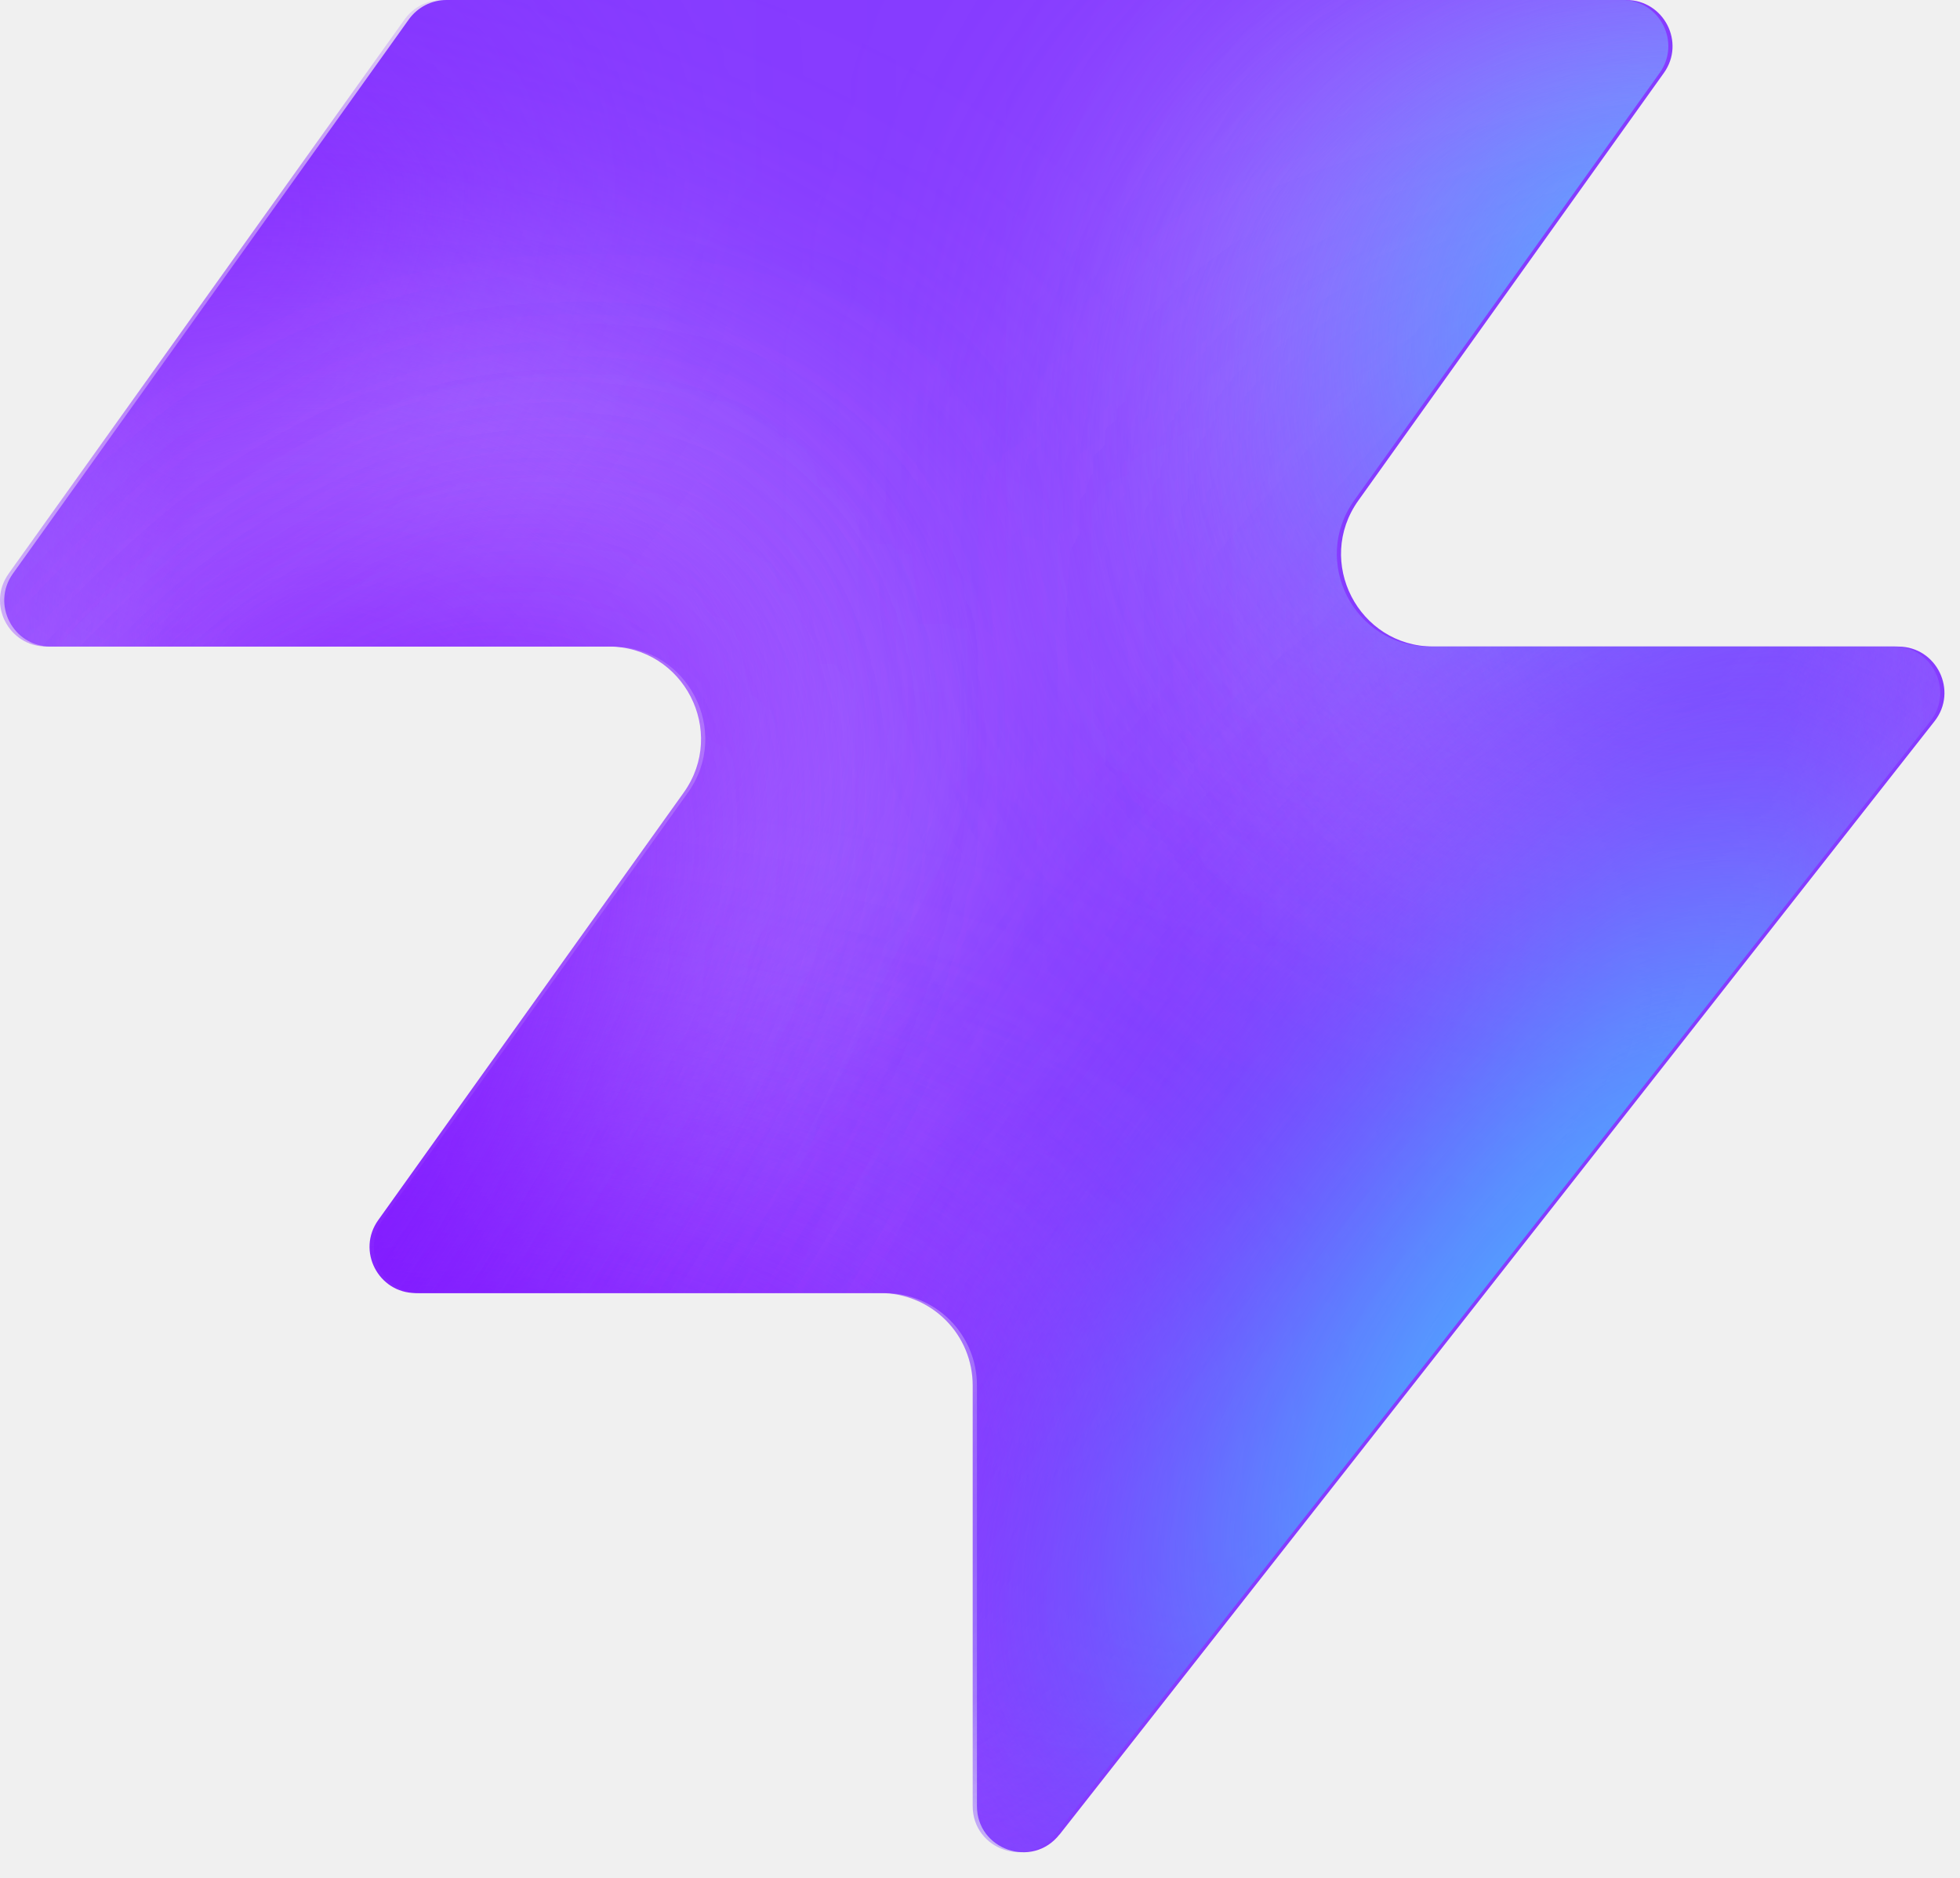
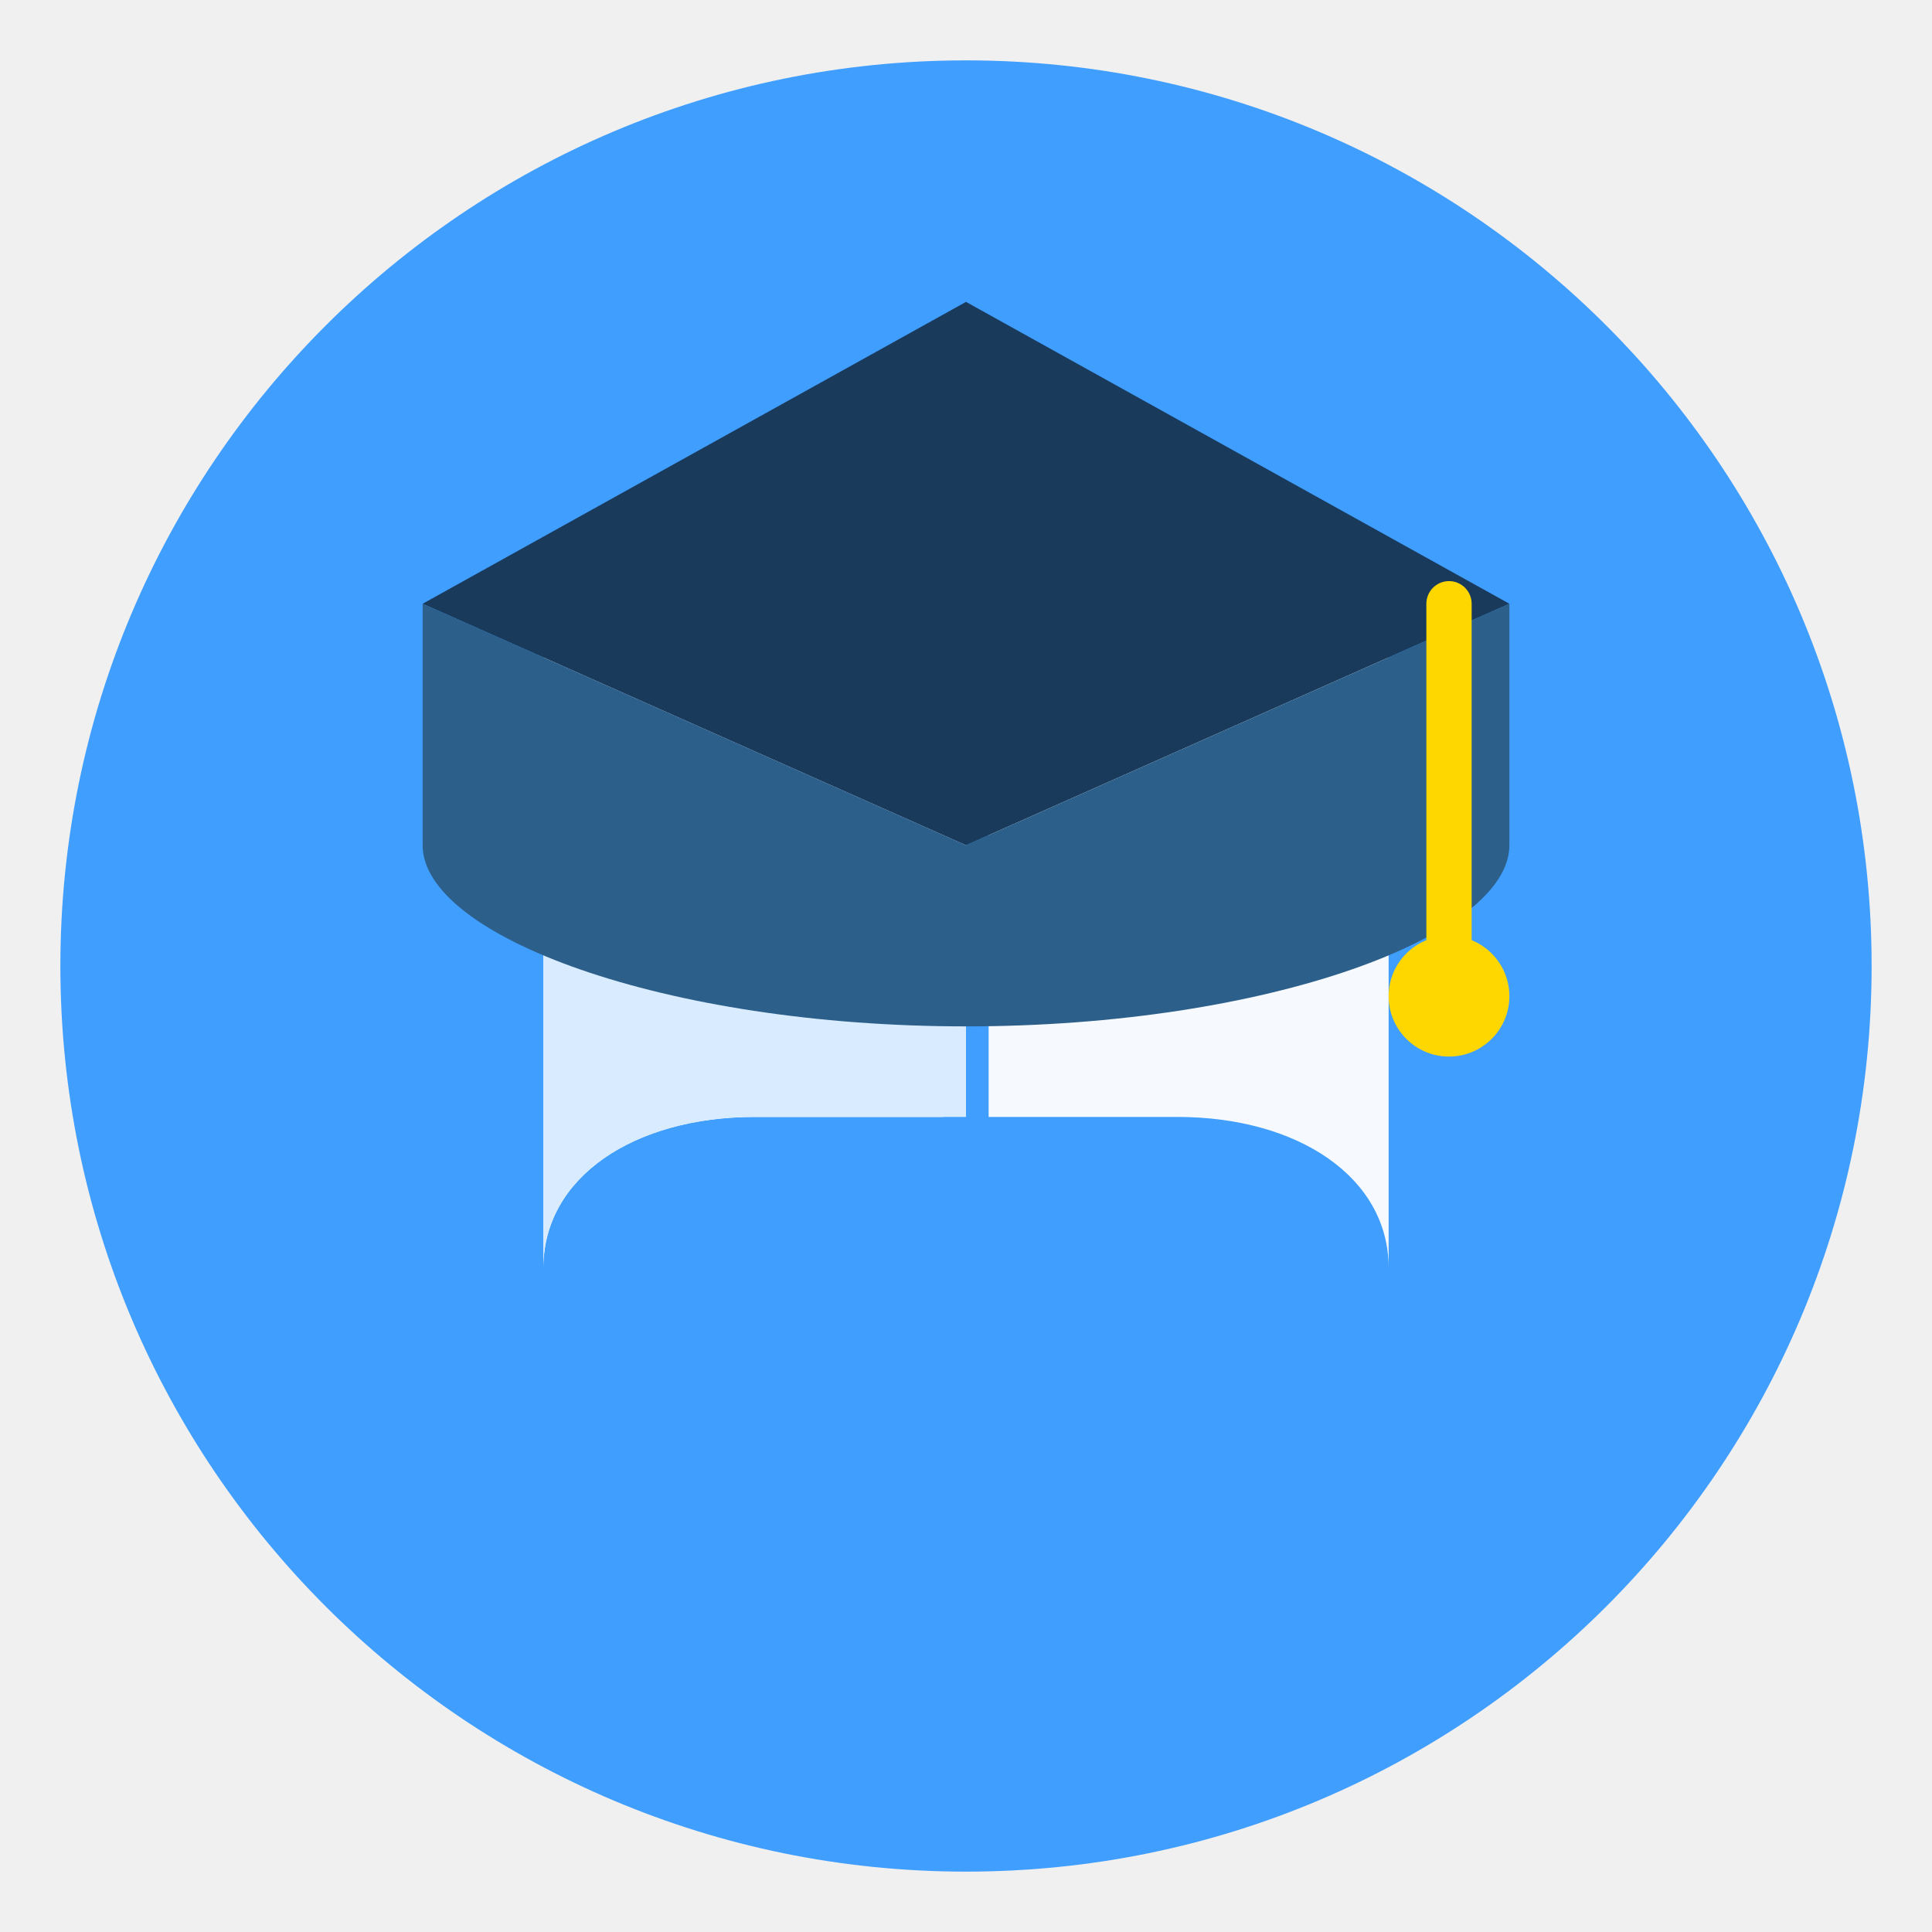
- <svg xmlns="http://www.w3.org/2000/svg" width="48" height="46" fill="none" viewBox="0 0 48 46">
-   <path fill="#863bff" d="M25.946 44.938c-.664.845-2.021.375-2.021-.698V33.937a2.26 2.26 0 0 0-2.262-2.262H10.287c-.92 0-1.456-1.04-.92-1.788l7.48-10.471c1.07-1.497 0-3.578-1.842-3.578H1.237c-.92 0-1.456-1.04-.92-1.788L10.013.474c.214-.297.556-.474.92-.474h28.894c.92 0 1.456 1.04.92 1.788l-7.48 10.471c-1.07 1.498 0 3.579 1.842 3.579h11.377c.943 0 1.473 1.088.89 1.83L25.947 44.94z" style="fill:#863bff;fill:color(display-p3 .525 .23 1);fill-opacity:1" />
-   <mask id="a" width="48" height="46" x="0" y="0" maskUnits="userSpaceOnUse" style="mask-type:alpha">
-     <path fill="#000" d="M25.842 44.938c-.664.844-2.021.375-2.021-.698V33.937a2.26 2.26 0 0 0-2.262-2.262H10.183c-.92 0-1.456-1.04-.92-1.788l7.48-10.471c1.07-1.498 0-3.579-1.842-3.579H1.133c-.92 0-1.456-1.04-.92-1.787L9.91.473c.214-.297.556-.474.92-.474h28.894c.92 0 1.456 1.04.92 1.788l-7.48 10.471c-1.07 1.498 0 3.578 1.842 3.578h11.377c.943 0 1.473 1.088.89 1.832L25.843 44.94z" style="fill:#000;fill-opacity:1" />
-   </mask>
-   <g mask="url(#a)">
-     <g filter="url(#b)">
-       <ellipse cx="5.508" cy="14.704" fill="#ede6ff" rx="5.508" ry="14.704" style="fill:#ede6ff;fill:color(display-p3 .927 .903 1);fill-opacity:1" transform="matrix(.00324 1 1 -.00324 -4.47 31.516)" />
-     </g>
-     <g filter="url(#c)">
-       <ellipse cx="10.399" cy="29.851" fill="#ede6ff" rx="10.399" ry="29.851" style="fill:#ede6ff;fill:color(display-p3 .927 .903 1);fill-opacity:1" transform="matrix(.00324 1 1 -.00324 -39.328 7.883)" />
-     </g>
-     <g filter="url(#d)">
-       <ellipse cx="5.508" cy="30.487" fill="#7e14ff" rx="5.508" ry="30.487" style="fill:#7e14ff;fill:color(display-p3 .492 .077 1);fill-opacity:1" transform="rotate(89.814 -25.913 -14.639)scale(1 -1)" />
-     </g>
-     <g filter="url(#e)">
-       <ellipse cx="5.508" cy="30.599" fill="#7e14ff" rx="5.508" ry="30.599" style="fill:#7e14ff;fill:color(display-p3 .492 .077 1);fill-opacity:1" transform="rotate(89.814 -32.644 -3.334)scale(1 -1)" />
-     </g>
-     <g filter="url(#f)">
-       <ellipse cx="5.508" cy="30.599" fill="#7e14ff" rx="5.508" ry="30.599" style="fill:#7e14ff;fill:color(display-p3 .492 .077 1);fill-opacity:1" transform="matrix(.00324 1 1 -.00324 -34.34 30.47)" />
-     </g>
-     <g filter="url(#g)">
-       <ellipse cx="14.072" cy="22.078" fill="#ede6ff" rx="14.072" ry="22.078" style="fill:#ede6ff;fill:color(display-p3 .927 .903 1);fill-opacity:1" transform="rotate(93.35 24.506 48.493)scale(-1 1)" />
-     </g>
-     <g filter="url(#h)">
-       <ellipse cx="3.47" cy="21.501" fill="#7e14ff" rx="3.47" ry="21.501" style="fill:#7e14ff;fill:color(display-p3 .492 .077 1);fill-opacity:1" transform="rotate(89.009 28.708 47.59)scale(-1 1)" />
-     </g>
-     <g filter="url(#i)">
-       <ellipse cx="3.47" cy="21.501" fill="#7e14ff" rx="3.47" ry="21.501" style="fill:#7e14ff;fill:color(display-p3 .492 .077 1);fill-opacity:1" transform="rotate(89.009 28.708 47.59)scale(-1 1)" />
-     </g>
-     <g filter="url(#j)">
-       <ellipse cx=".387" cy="8.972" fill="#7e14ff" rx="4.407" ry="29.108" style="fill:#7e14ff;fill:color(display-p3 .492 .077 1);fill-opacity:1" transform="rotate(39.51 .387 8.972)" />
-     </g>
-     <g filter="url(#k)">
-       <ellipse cx="47.523" cy="-6.092" fill="#7e14ff" rx="4.407" ry="29.108" style="fill:#7e14ff;fill:color(display-p3 .492 .077 1);fill-opacity:1" transform="rotate(37.892 47.523 -6.092)" />
-     </g>
-     <g filter="url(#l)">
-       <ellipse cx="41.412" cy="6.333" fill="#47bfff" rx="5.971" ry="9.665" style="fill:#47bfff;fill:color(display-p3 .28 .748 1);fill-opacity:1" transform="rotate(37.892 41.412 6.333)" />
-     </g>
-     <g filter="url(#m)">
-       <ellipse cx="-1.879" cy="38.332" fill="#7e14ff" rx="4.407" ry="29.108" style="fill:#7e14ff;fill:color(display-p3 .492 .077 1);fill-opacity:1" transform="rotate(37.892 -1.88 38.332)" />
-     </g>
-     <g filter="url(#n)">
-       <ellipse cx="-1.879" cy="38.332" fill="#7e14ff" rx="4.407" ry="29.108" style="fill:#7e14ff;fill:color(display-p3 .492 .077 1);fill-opacity:1" transform="rotate(37.892 -1.88 38.332)" />
-     </g>
-     <g filter="url(#o)">
-       <ellipse cx="35.651" cy="29.907" fill="#7e14ff" rx="4.407" ry="29.108" style="fill:#7e14ff;fill:color(display-p3 .492 .077 1);fill-opacity:1" transform="rotate(37.892 35.651 29.907)" />
-     </g>
-     <g filter="url(#p)">
-       <ellipse cx="38.418" cy="32.4" fill="#47bfff" rx="5.971" ry="15.297" style="fill:#47bfff;fill:color(display-p3 .28 .748 1);fill-opacity:1" transform="rotate(37.892 38.418 32.4)" />
-     </g>
-   </g>
-   <defs>
-     <filter id="b" width="60.045" height="41.654" x="-19.77" y="16.149" color-interpolation-filters="sRGB" filterUnits="userSpaceOnUse">
-       <feFlood flood-opacity="0" result="BackgroundImageFix" />
-       <feBlend in="SourceGraphic" in2="BackgroundImageFix" result="shape" />
-       <feGaussianBlur result="effect1_foregroundBlur_2002_17158" stdDeviation="7.659" />
-     </filter>
-     <filter id="c" width="90.34" height="51.437" x="-54.613" y="-7.533" color-interpolation-filters="sRGB" filterUnits="userSpaceOnUse">
-       <feFlood flood-opacity="0" result="BackgroundImageFix" />
-       <feBlend in="SourceGraphic" in2="BackgroundImageFix" result="shape" />
-       <feGaussianBlur result="effect1_foregroundBlur_2002_17158" stdDeviation="7.659" />
-     </filter>
-     <filter id="d" width="79.355" height="29.4" x="-49.64" y="2.03" color-interpolation-filters="sRGB" filterUnits="userSpaceOnUse">
-       <feFlood flood-opacity="0" result="BackgroundImageFix" />
-       <feBlend in="SourceGraphic" in2="BackgroundImageFix" result="shape" />
-       <feGaussianBlur result="effect1_foregroundBlur_2002_17158" stdDeviation="4.596" />
-     </filter>
-     <filter id="e" width="79.579" height="29.4" x="-45.045" y="20.029" color-interpolation-filters="sRGB" filterUnits="userSpaceOnUse">
-       <feFlood flood-opacity="0" result="BackgroundImageFix" />
-       <feBlend in="SourceGraphic" in2="BackgroundImageFix" result="shape" />
-       <feGaussianBlur result="effect1_foregroundBlur_2002_17158" stdDeviation="4.596" />
-     </filter>
-     <filter id="f" width="79.579" height="29.4" x="-43.513" y="21.178" color-interpolation-filters="sRGB" filterUnits="userSpaceOnUse">
-       <feFlood flood-opacity="0" result="BackgroundImageFix" />
-       <feBlend in="SourceGraphic" in2="BackgroundImageFix" result="shape" />
-       <feGaussianBlur result="effect1_foregroundBlur_2002_17158" stdDeviation="4.596" />
-     </filter>
-     <filter id="g" width="74.749" height="58.852" x="15.756" y="-17.901" color-interpolation-filters="sRGB" filterUnits="userSpaceOnUse">
-       <feFlood flood-opacity="0" result="BackgroundImageFix" />
-       <feBlend in="SourceGraphic" in2="BackgroundImageFix" result="shape" />
-       <feGaussianBlur result="effect1_foregroundBlur_2002_17158" stdDeviation="7.659" />
-     </filter>
-     <filter id="h" width="61.377" height="25.362" x="23.548" y="2.284" color-interpolation-filters="sRGB" filterUnits="userSpaceOnUse">
-       <feFlood flood-opacity="0" result="BackgroundImageFix" />
-       <feBlend in="SourceGraphic" in2="BackgroundImageFix" result="shape" />
-       <feGaussianBlur result="effect1_foregroundBlur_2002_17158" stdDeviation="4.596" />
-     </filter>
-     <filter id="i" width="61.377" height="25.362" x="23.548" y="2.284" color-interpolation-filters="sRGB" filterUnits="userSpaceOnUse">
-       <feFlood flood-opacity="0" result="BackgroundImageFix" />
-       <feBlend in="SourceGraphic" in2="BackgroundImageFix" result="shape" />
-       <feGaussianBlur result="effect1_foregroundBlur_2002_17158" stdDeviation="4.596" />
-     </filter>
-     <filter id="j" width="56.045" height="63.649" x="-27.636" y="-22.853" color-interpolation-filters="sRGB" filterUnits="userSpaceOnUse">
-       <feFlood flood-opacity="0" result="BackgroundImageFix" />
-       <feBlend in="SourceGraphic" in2="BackgroundImageFix" result="shape" />
-       <feGaussianBlur result="effect1_foregroundBlur_2002_17158" stdDeviation="4.596" />
-     </filter>
-     <filter id="k" width="54.814" height="64.646" x="20.116" y="-38.415" color-interpolation-filters="sRGB" filterUnits="userSpaceOnUse">
-       <feFlood flood-opacity="0" result="BackgroundImageFix" />
-       <feBlend in="SourceGraphic" in2="BackgroundImageFix" result="shape" />
-       <feGaussianBlur result="effect1_foregroundBlur_2002_17158" stdDeviation="4.596" />
-     </filter>
-     <filter id="l" width="33.541" height="35.313" x="24.641" y="-11.323" color-interpolation-filters="sRGB" filterUnits="userSpaceOnUse">
-       <feFlood flood-opacity="0" result="BackgroundImageFix" />
-       <feBlend in="SourceGraphic" in2="BackgroundImageFix" result="shape" />
-       <feGaussianBlur result="effect1_foregroundBlur_2002_17158" stdDeviation="4.596" />
-     </filter>
-     <filter id="m" width="54.814" height="64.646" x="-29.286" y="6.009" color-interpolation-filters="sRGB" filterUnits="userSpaceOnUse">
-       <feFlood flood-opacity="0" result="BackgroundImageFix" />
-       <feBlend in="SourceGraphic" in2="BackgroundImageFix" result="shape" />
-       <feGaussianBlur result="effect1_foregroundBlur_2002_17158" stdDeviation="4.596" />
-     </filter>
-     <filter id="n" width="54.814" height="64.646" x="-29.286" y="6.009" color-interpolation-filters="sRGB" filterUnits="userSpaceOnUse">
-       <feFlood flood-opacity="0" result="BackgroundImageFix" />
-       <feBlend in="SourceGraphic" in2="BackgroundImageFix" result="shape" />
-       <feGaussianBlur result="effect1_foregroundBlur_2002_17158" stdDeviation="4.596" />
-     </filter>
-     <filter id="o" width="54.814" height="64.646" x="8.244" y="-2.416" color-interpolation-filters="sRGB" filterUnits="userSpaceOnUse">
-       <feFlood flood-opacity="0" result="BackgroundImageFix" />
-       <feBlend in="SourceGraphic" in2="BackgroundImageFix" result="shape" />
-       <feGaussianBlur result="effect1_foregroundBlur_2002_17158" stdDeviation="4.596" />
-     </filter>
-     <filter id="p" width="39.409" height="43.623" x="18.713" y="10.588" color-interpolation-filters="sRGB" filterUnits="userSpaceOnUse">
-       <feFlood flood-opacity="0" result="BackgroundImageFix" />
-       <feBlend in="SourceGraphic" in2="BackgroundImageFix" result="shape" />
-       <feGaussianBlur result="effect1_foregroundBlur_2002_17158" stdDeviation="4.596" />
-     </filter>
-   </defs>
+ <svg xmlns="http://www.w3.org/2000/svg" viewBox="0 0 64 64" fill="none">
+   <circle cx="32" cy="32" r="30" fill="#409EFF" />
+   <path d="M18 22c0-2 2-4 5-4h18c3 0 5 2 5 4v20c0-3-3-5-7-5H25c-4 0-7 2-7 5V22z" fill="#fff" opacity="0.95" />
+   <path d="M32 18v24" stroke="#409EFF" stroke-width="1.5" stroke-linecap="round" />
+   <path d="M18 22v20c0-3 3-5 7-5h7V18h-5c-3 0-7 2-7 4z" fill="#d9ecff" />
+   <polygon points="32,10 50,20 32,28 14,20" fill="#1a3a5c" />
+   <path d="M50 20v8c0 3-8 6-18 6s-18-3-18-6v-8l18 8 18-8z" fill="#2c5f8a" />
+   <line x1="48" y1="20" x2="48" y2="32" stroke="#ffd700" stroke-width="1.5" stroke-linecap="round" />
+   <circle cx="48" cy="33" r="2" fill="#ffd700" />
</svg>
